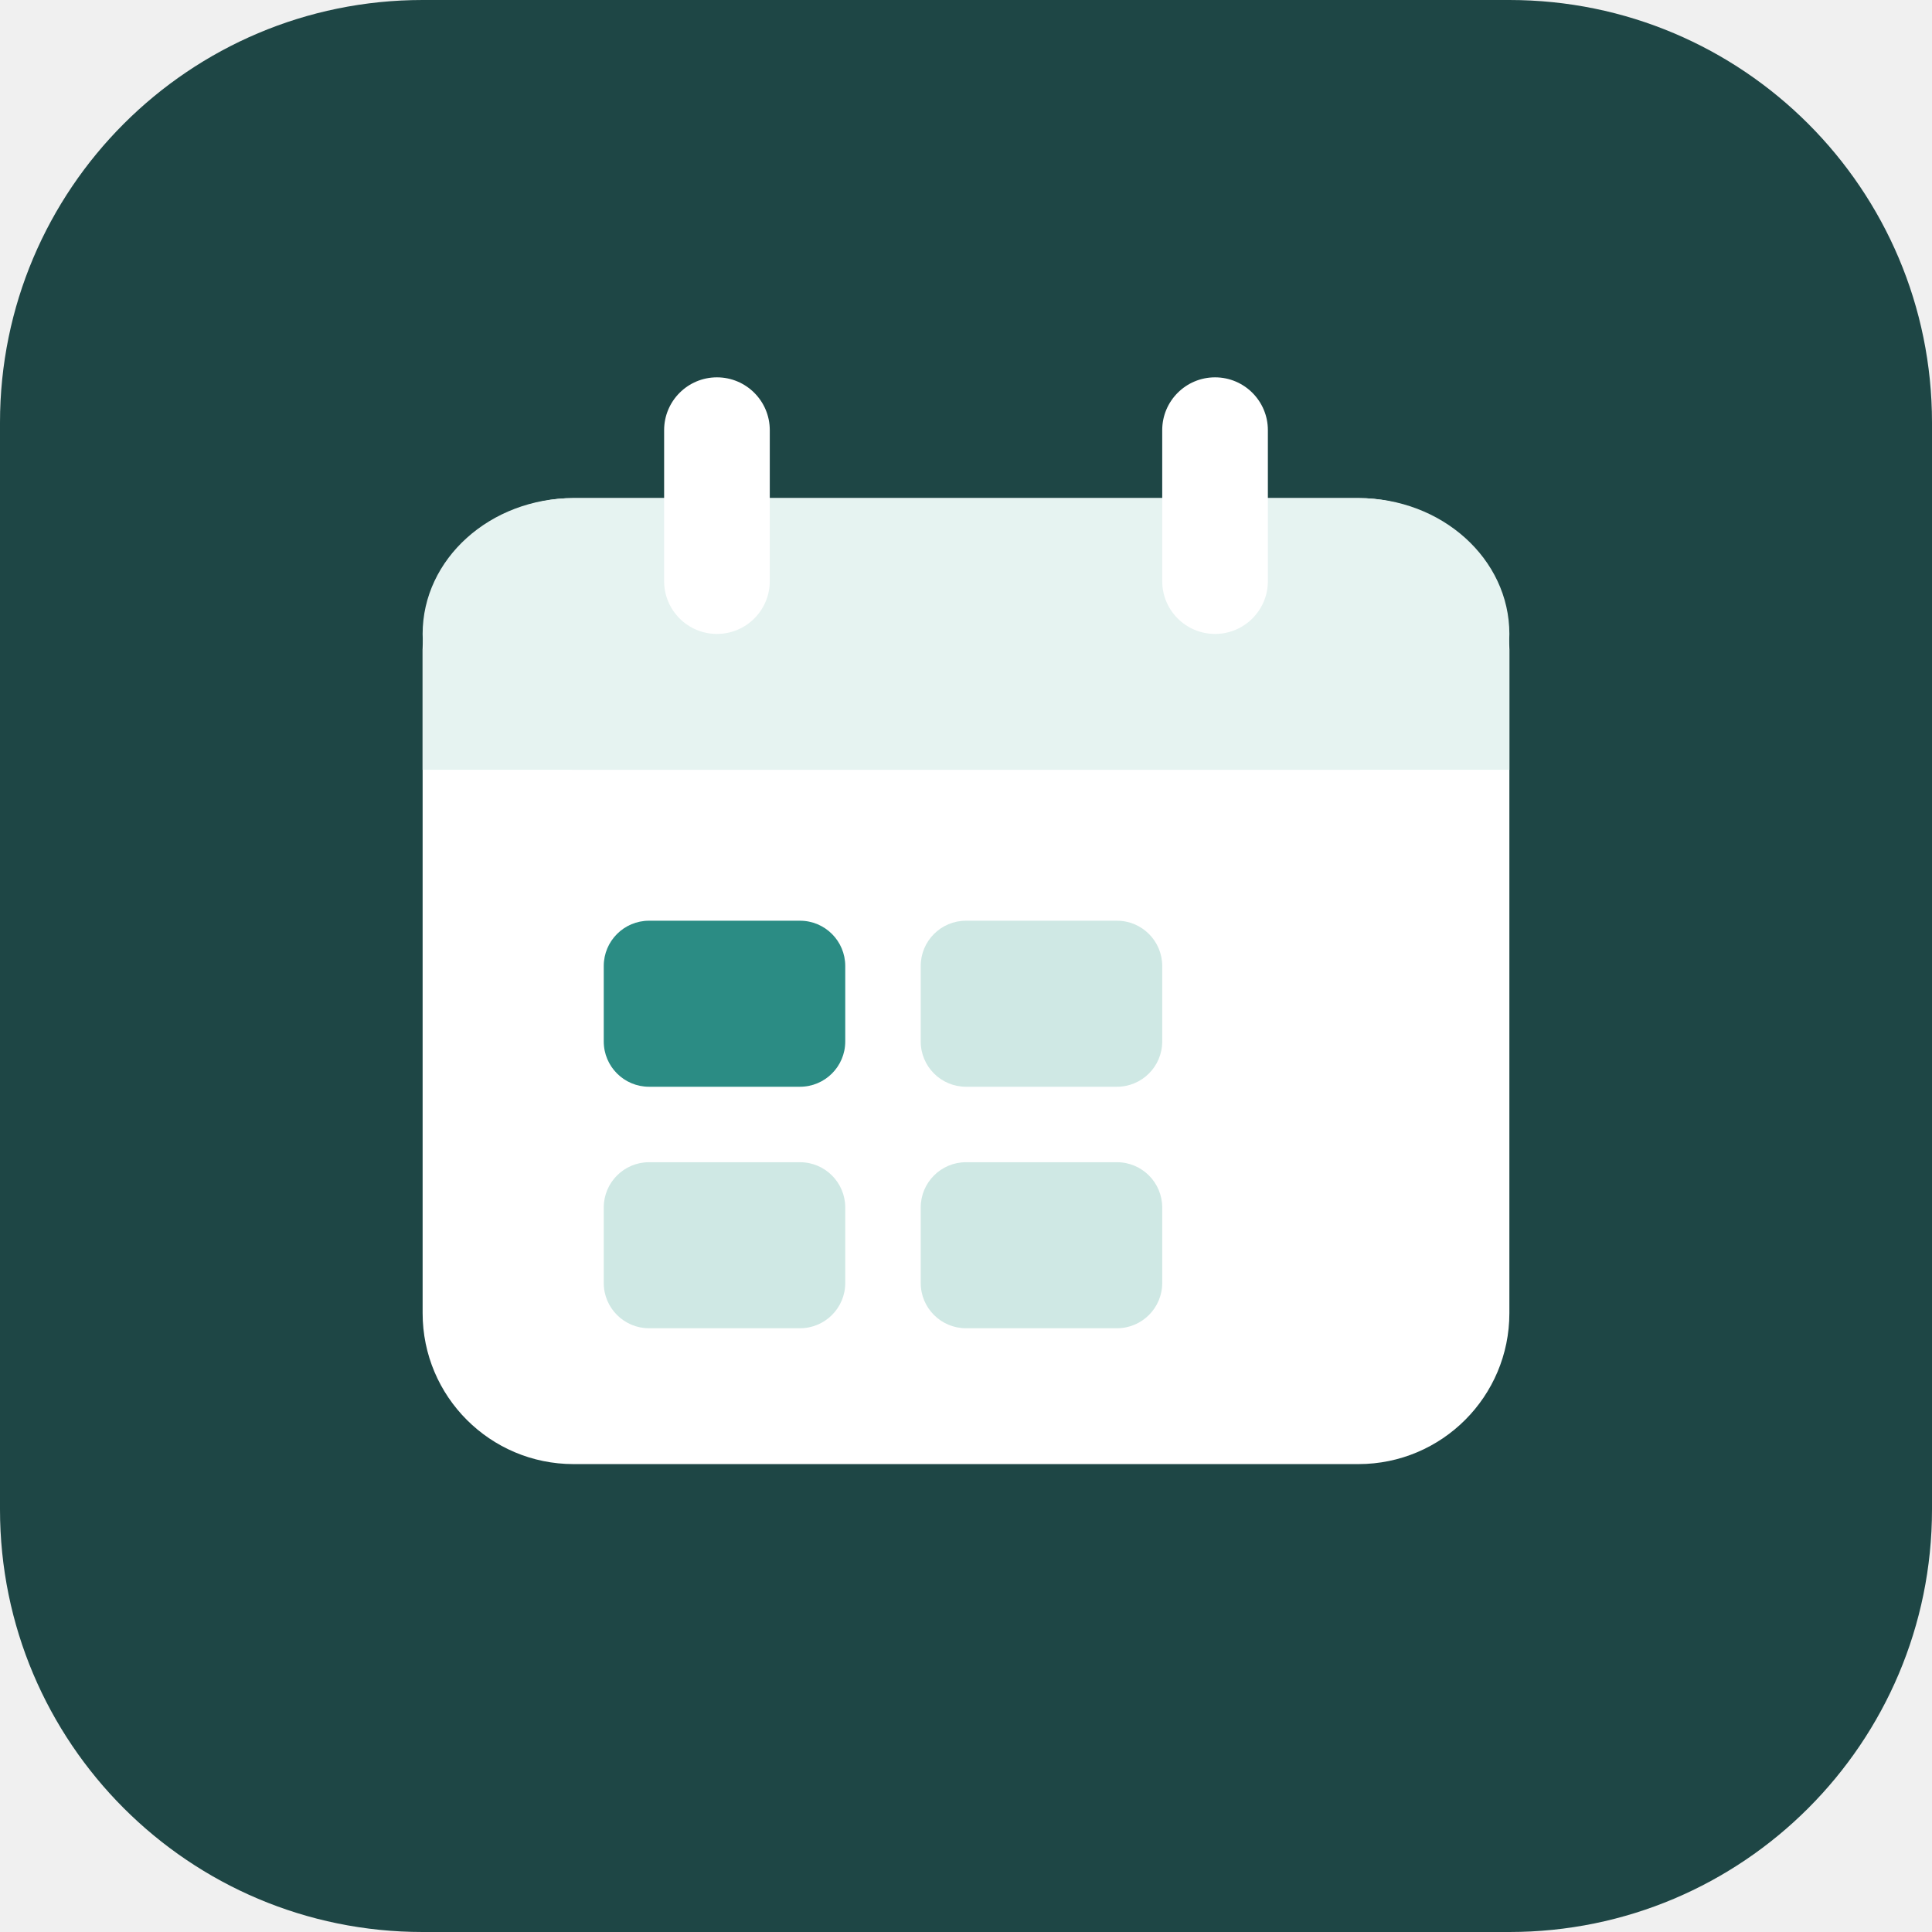
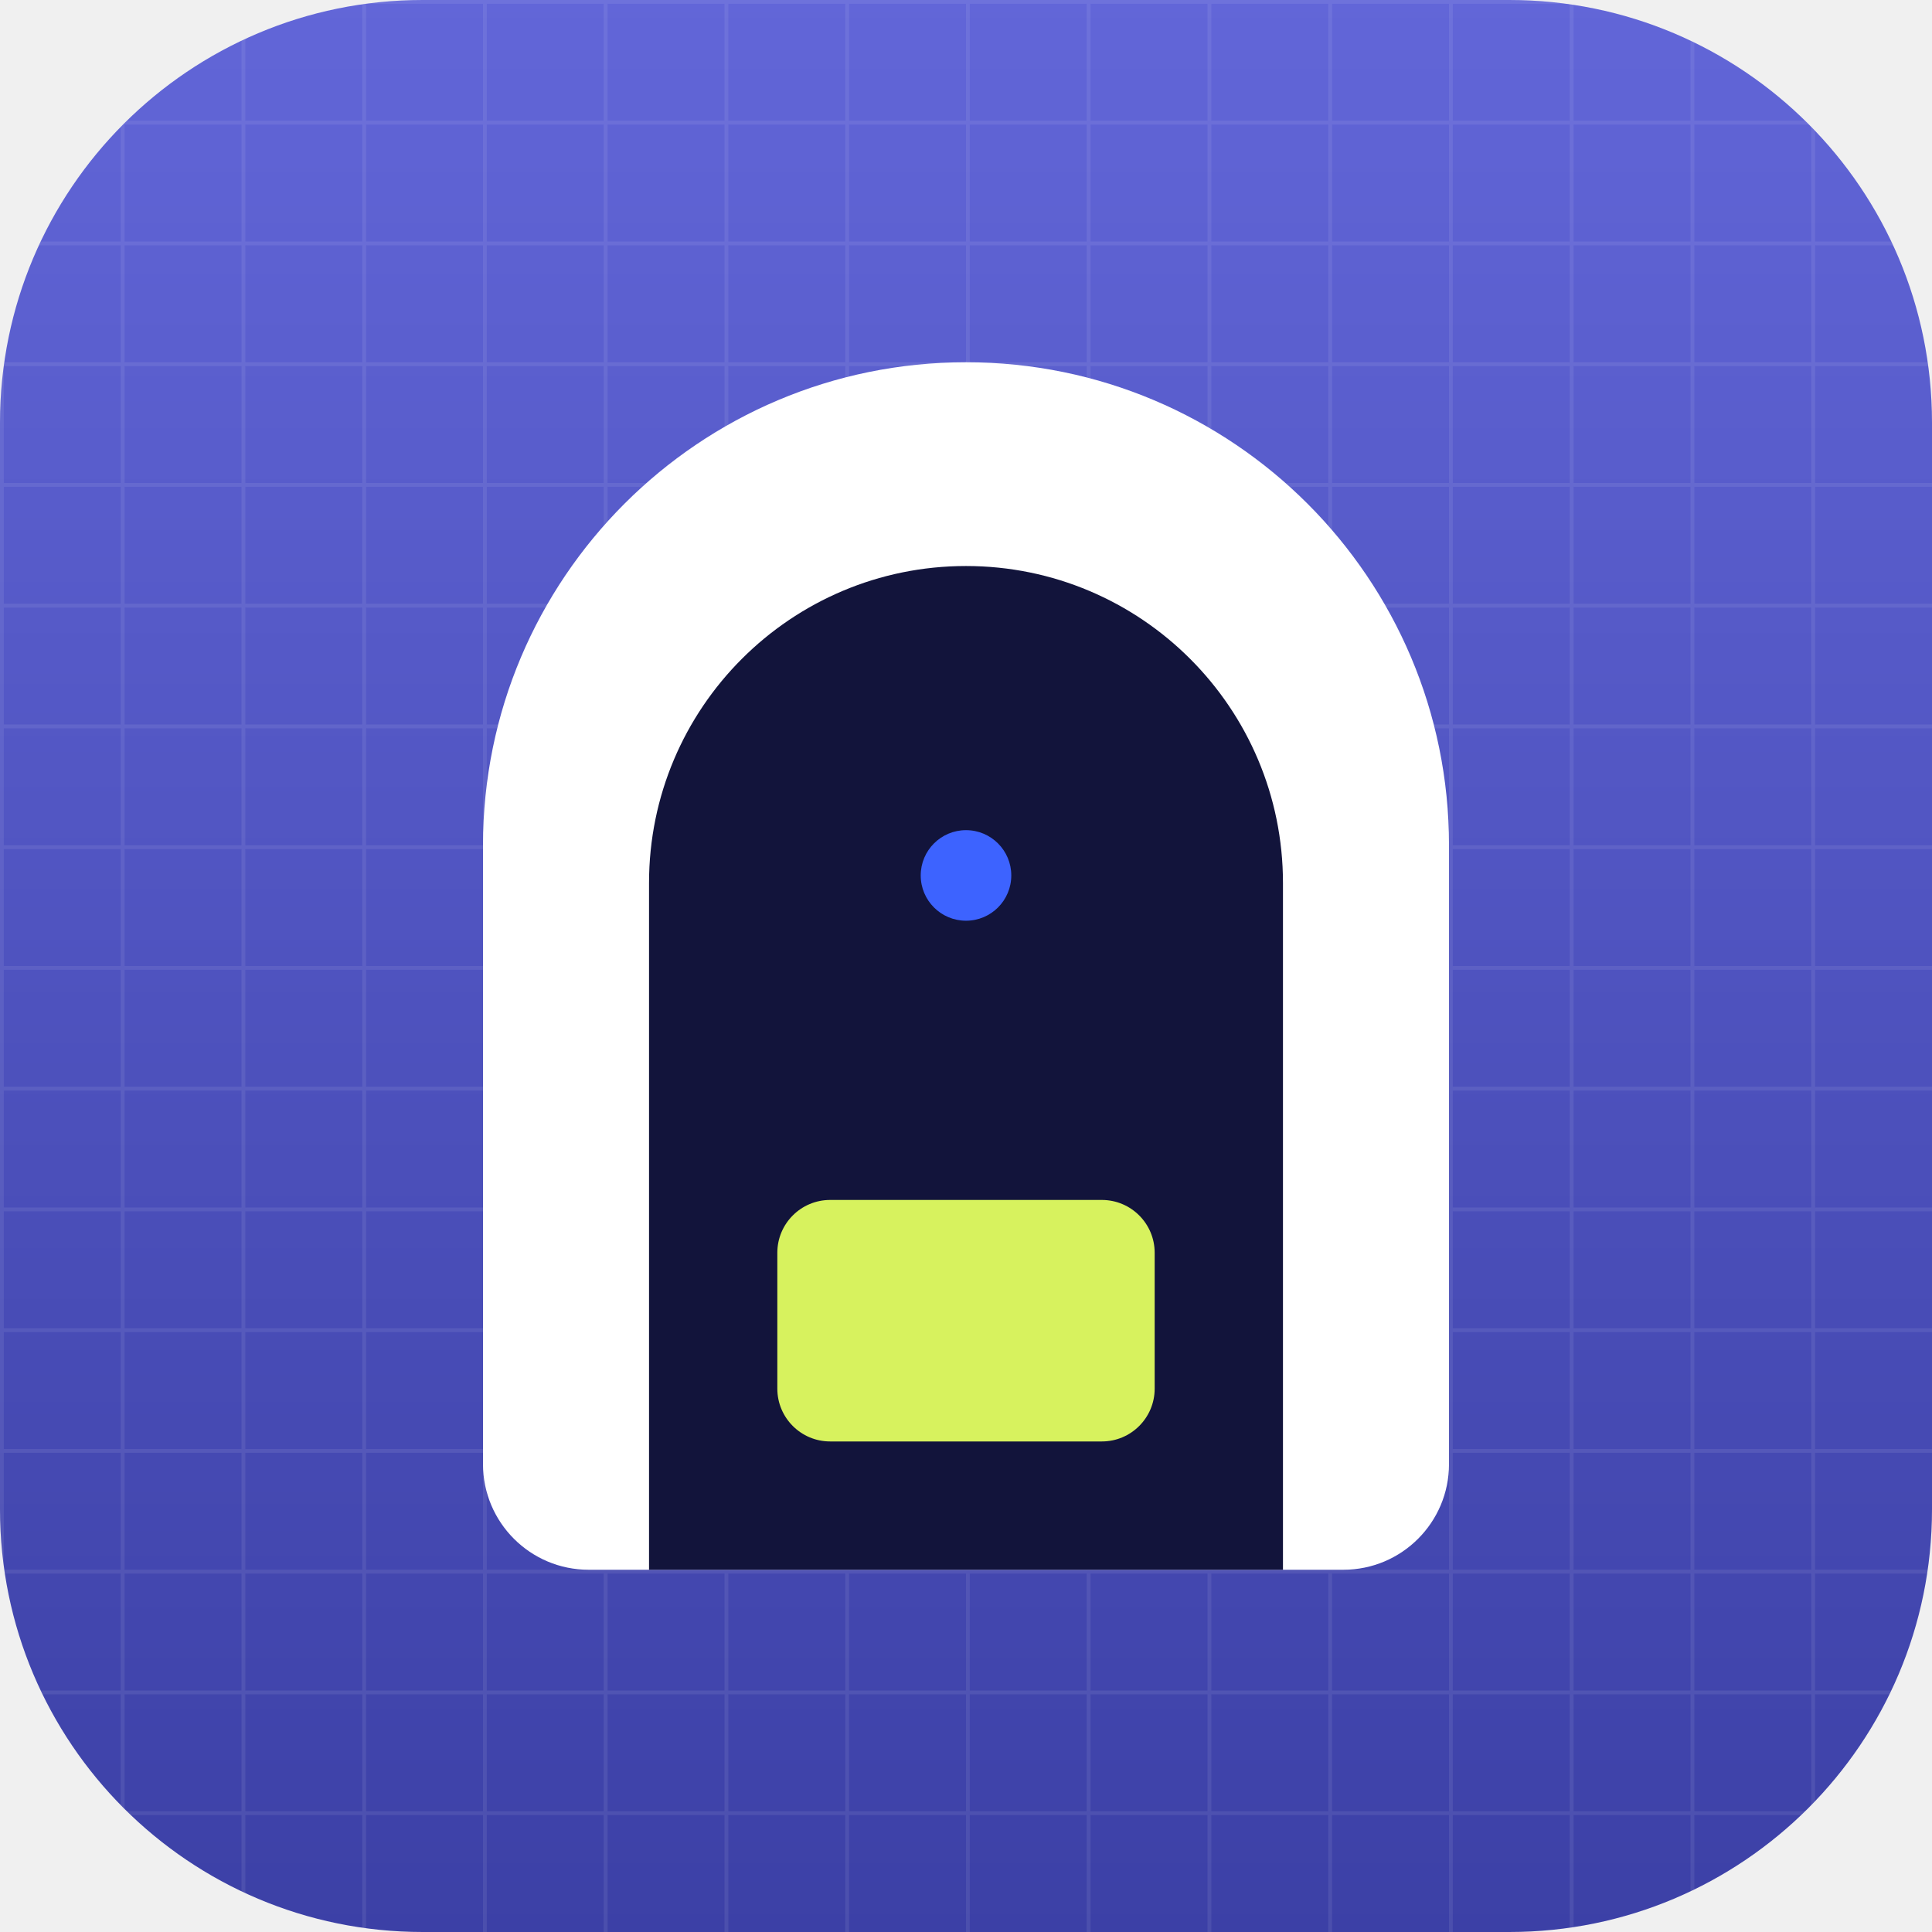
<svg xmlns="http://www.w3.org/2000/svg" viewBox="0 0 512 512">
-   <rect width="512" height="512" rx="112" fill="#1E4645" />
-   <rect x="112" y="132" width="288" height="256" rx="40" fill="#ffffff" />
-   <rect x="112" y="132" width="288" height="72" rx="40" fill="#E6F3F1" />
-   <rect x="112" y="172" width="288" height="32" fill="#E6F3F1" />
-   <rect x="176" y="100" width="28" height="68" rx="14" fill="#ffffff" />
-   <rect x="308" y="100" width="28" height="68" rx="14" fill="#ffffff" />
-   <rect x="160" y="244" width="64" height="44" rx="12" fill="#2B8C84" />
-   <rect x="244" y="244" width="64" height="44" rx="12" fill="#CFE8E4" />
-   <rect x="160" y="308" width="64" height="44" rx="12" fill="#CFE8E4" />
-   <rect x="244" y="308" width="64" height="44" rx="12" fill="#CFE8E4" />
+   <defs>
+     <linearGradient id="bg" x1="0" y1="0" x2="0" y2="1">
+       <stop offset="0" stop-color="#6266D8" />
+       <stop offset="1" stop-color="#3C40A6" />
+     </linearGradient>
+     <pattern id="grid" width="32" height="32" patternUnits="userSpaceOnUse">
+       <path d="M32 0H0V32" fill="none" stroke="#fff" stroke-opacity=".08" stroke-width="2" />
+     </pattern>
+   </defs>
+   <rect width="512" height="512" rx="112" fill="url(#bg)" />
+   <rect width="512" height="512" rx="112" fill="url(#grid)" />
+   <path d="M128 224a128 128 0 0 1 256 0v164a28 28 0 0 1-28 28H156a28 28 0 0 1-28-28Z" fill="#fff" />
+   <path d="M172 234a84 84 0 0 1 168 0v182H172Z" fill="#12143B" />
+   <rect x="206" y="318" width="100" height="64" rx="14" fill="#D7F25E" />
+   <circle cx="256" cy="232" r="12" fill="#3D63FF" />
</svg>
